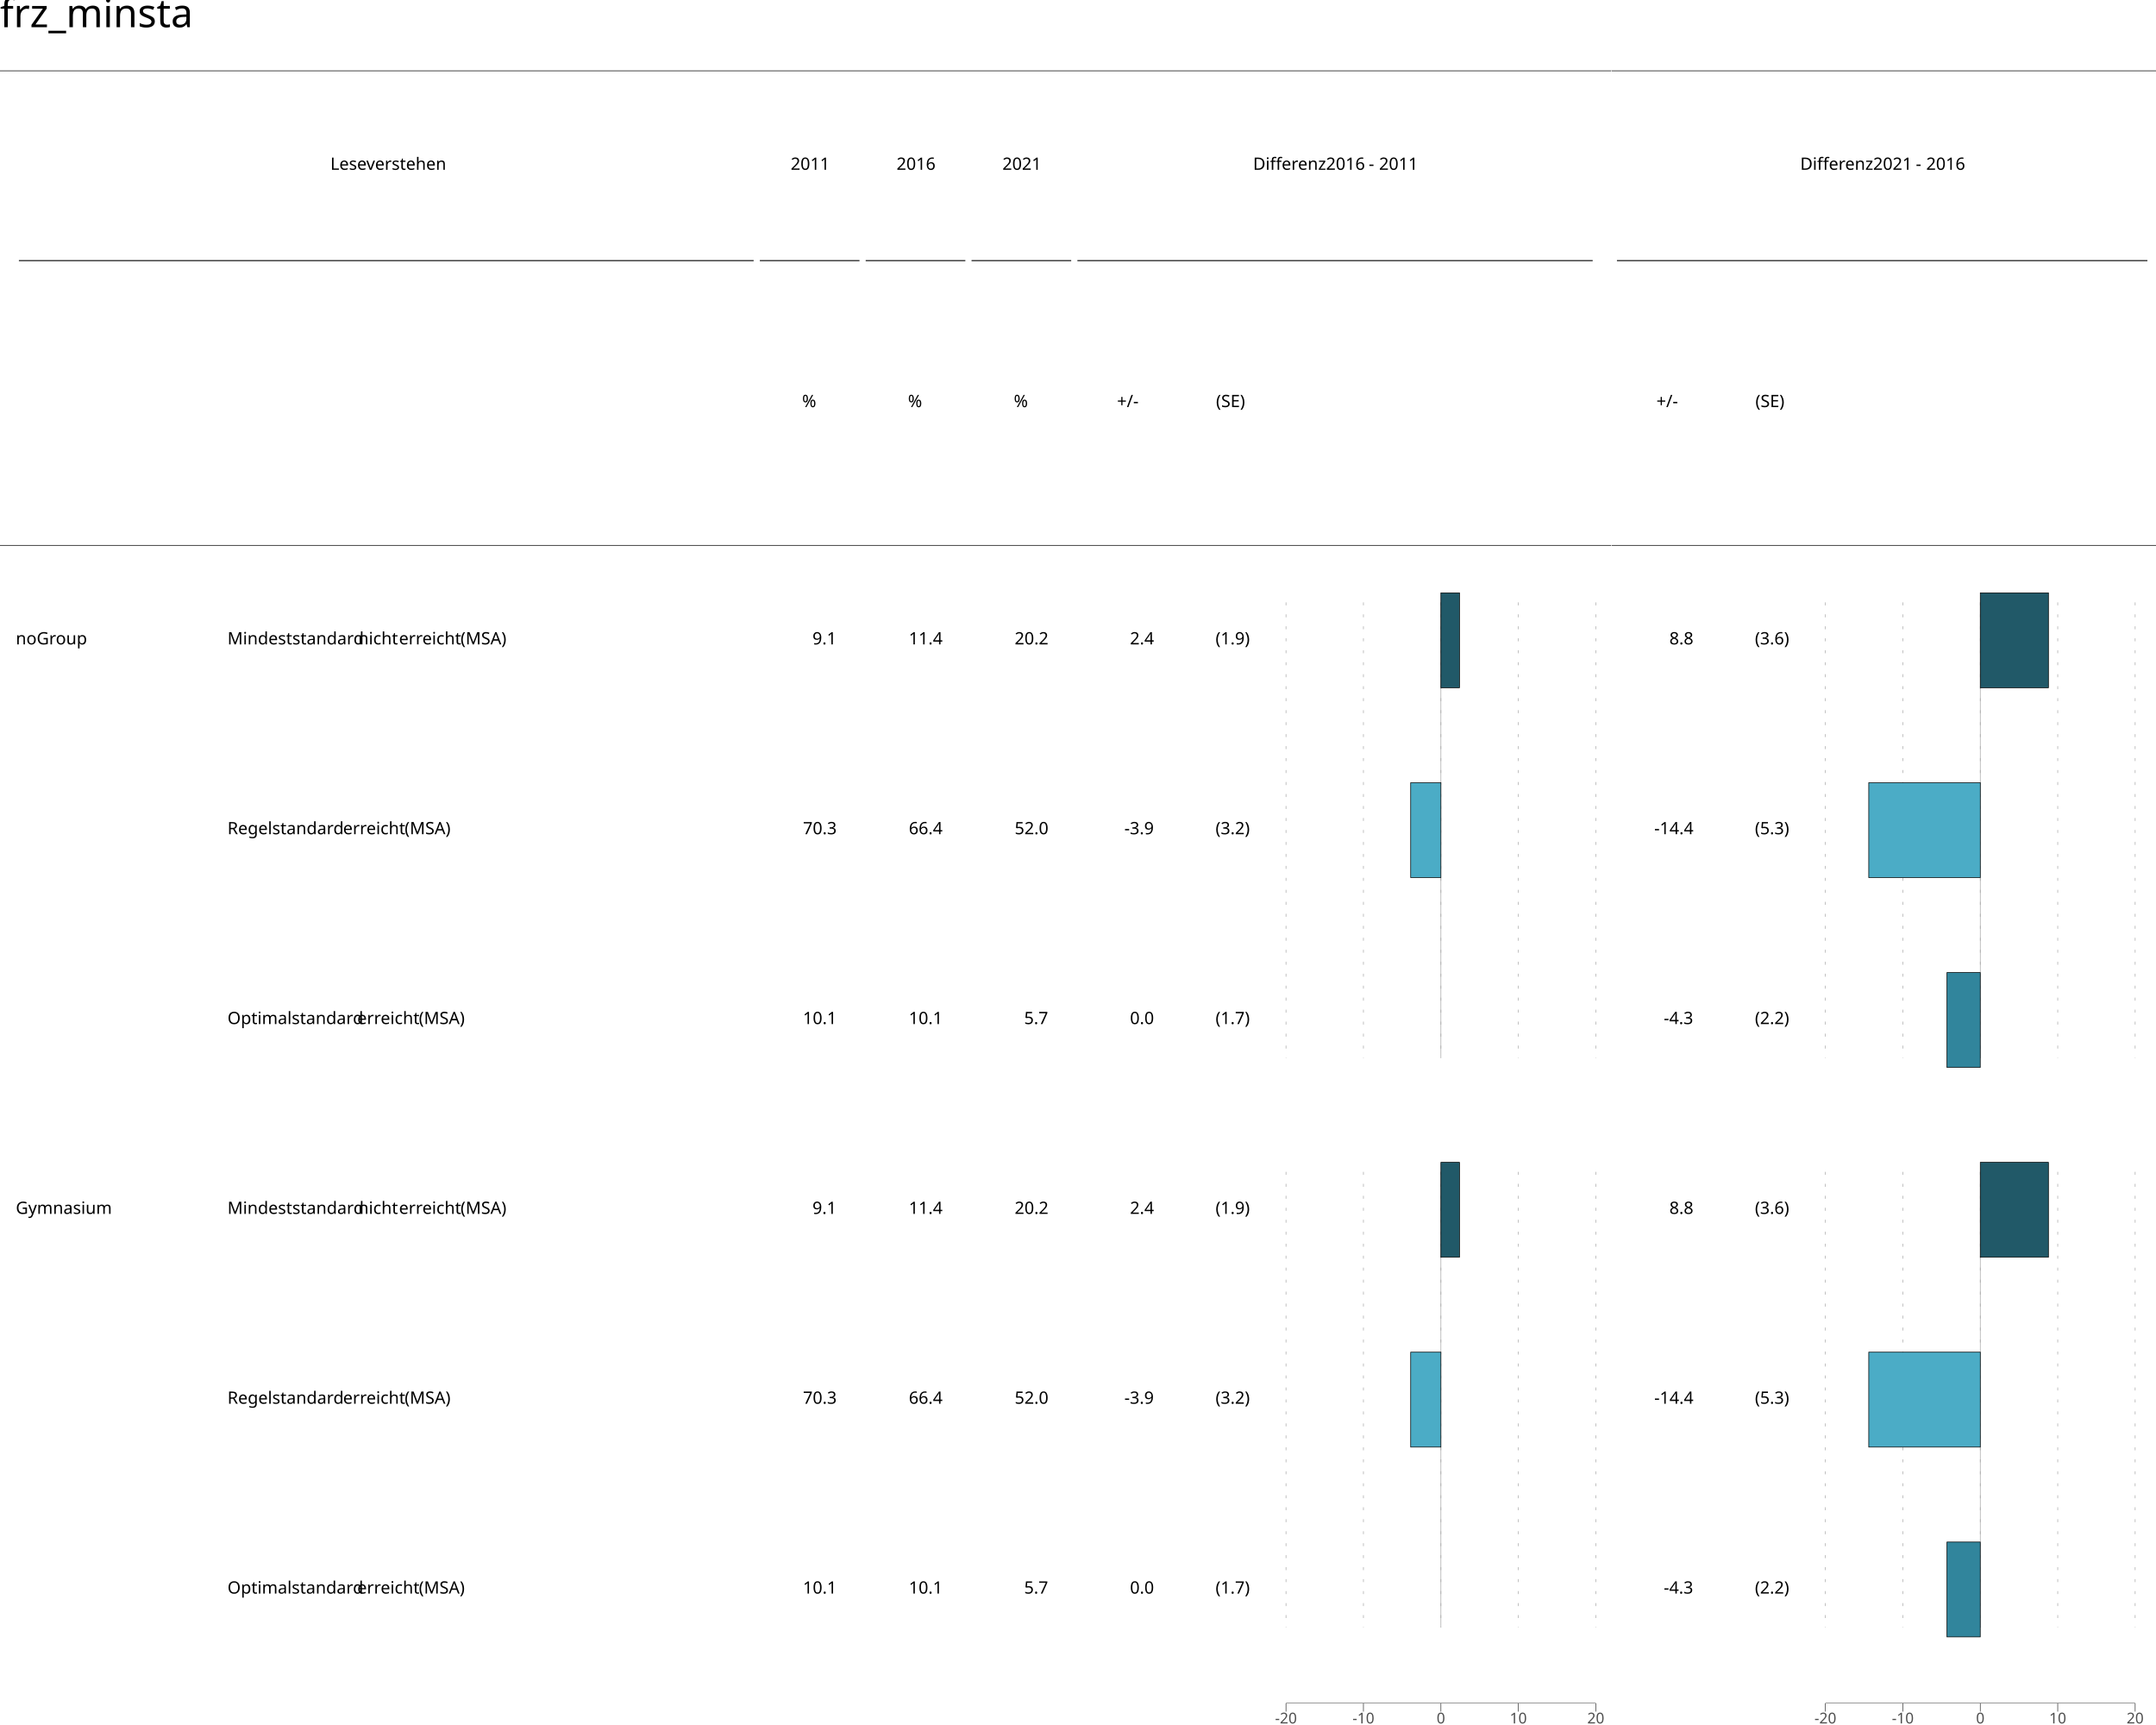
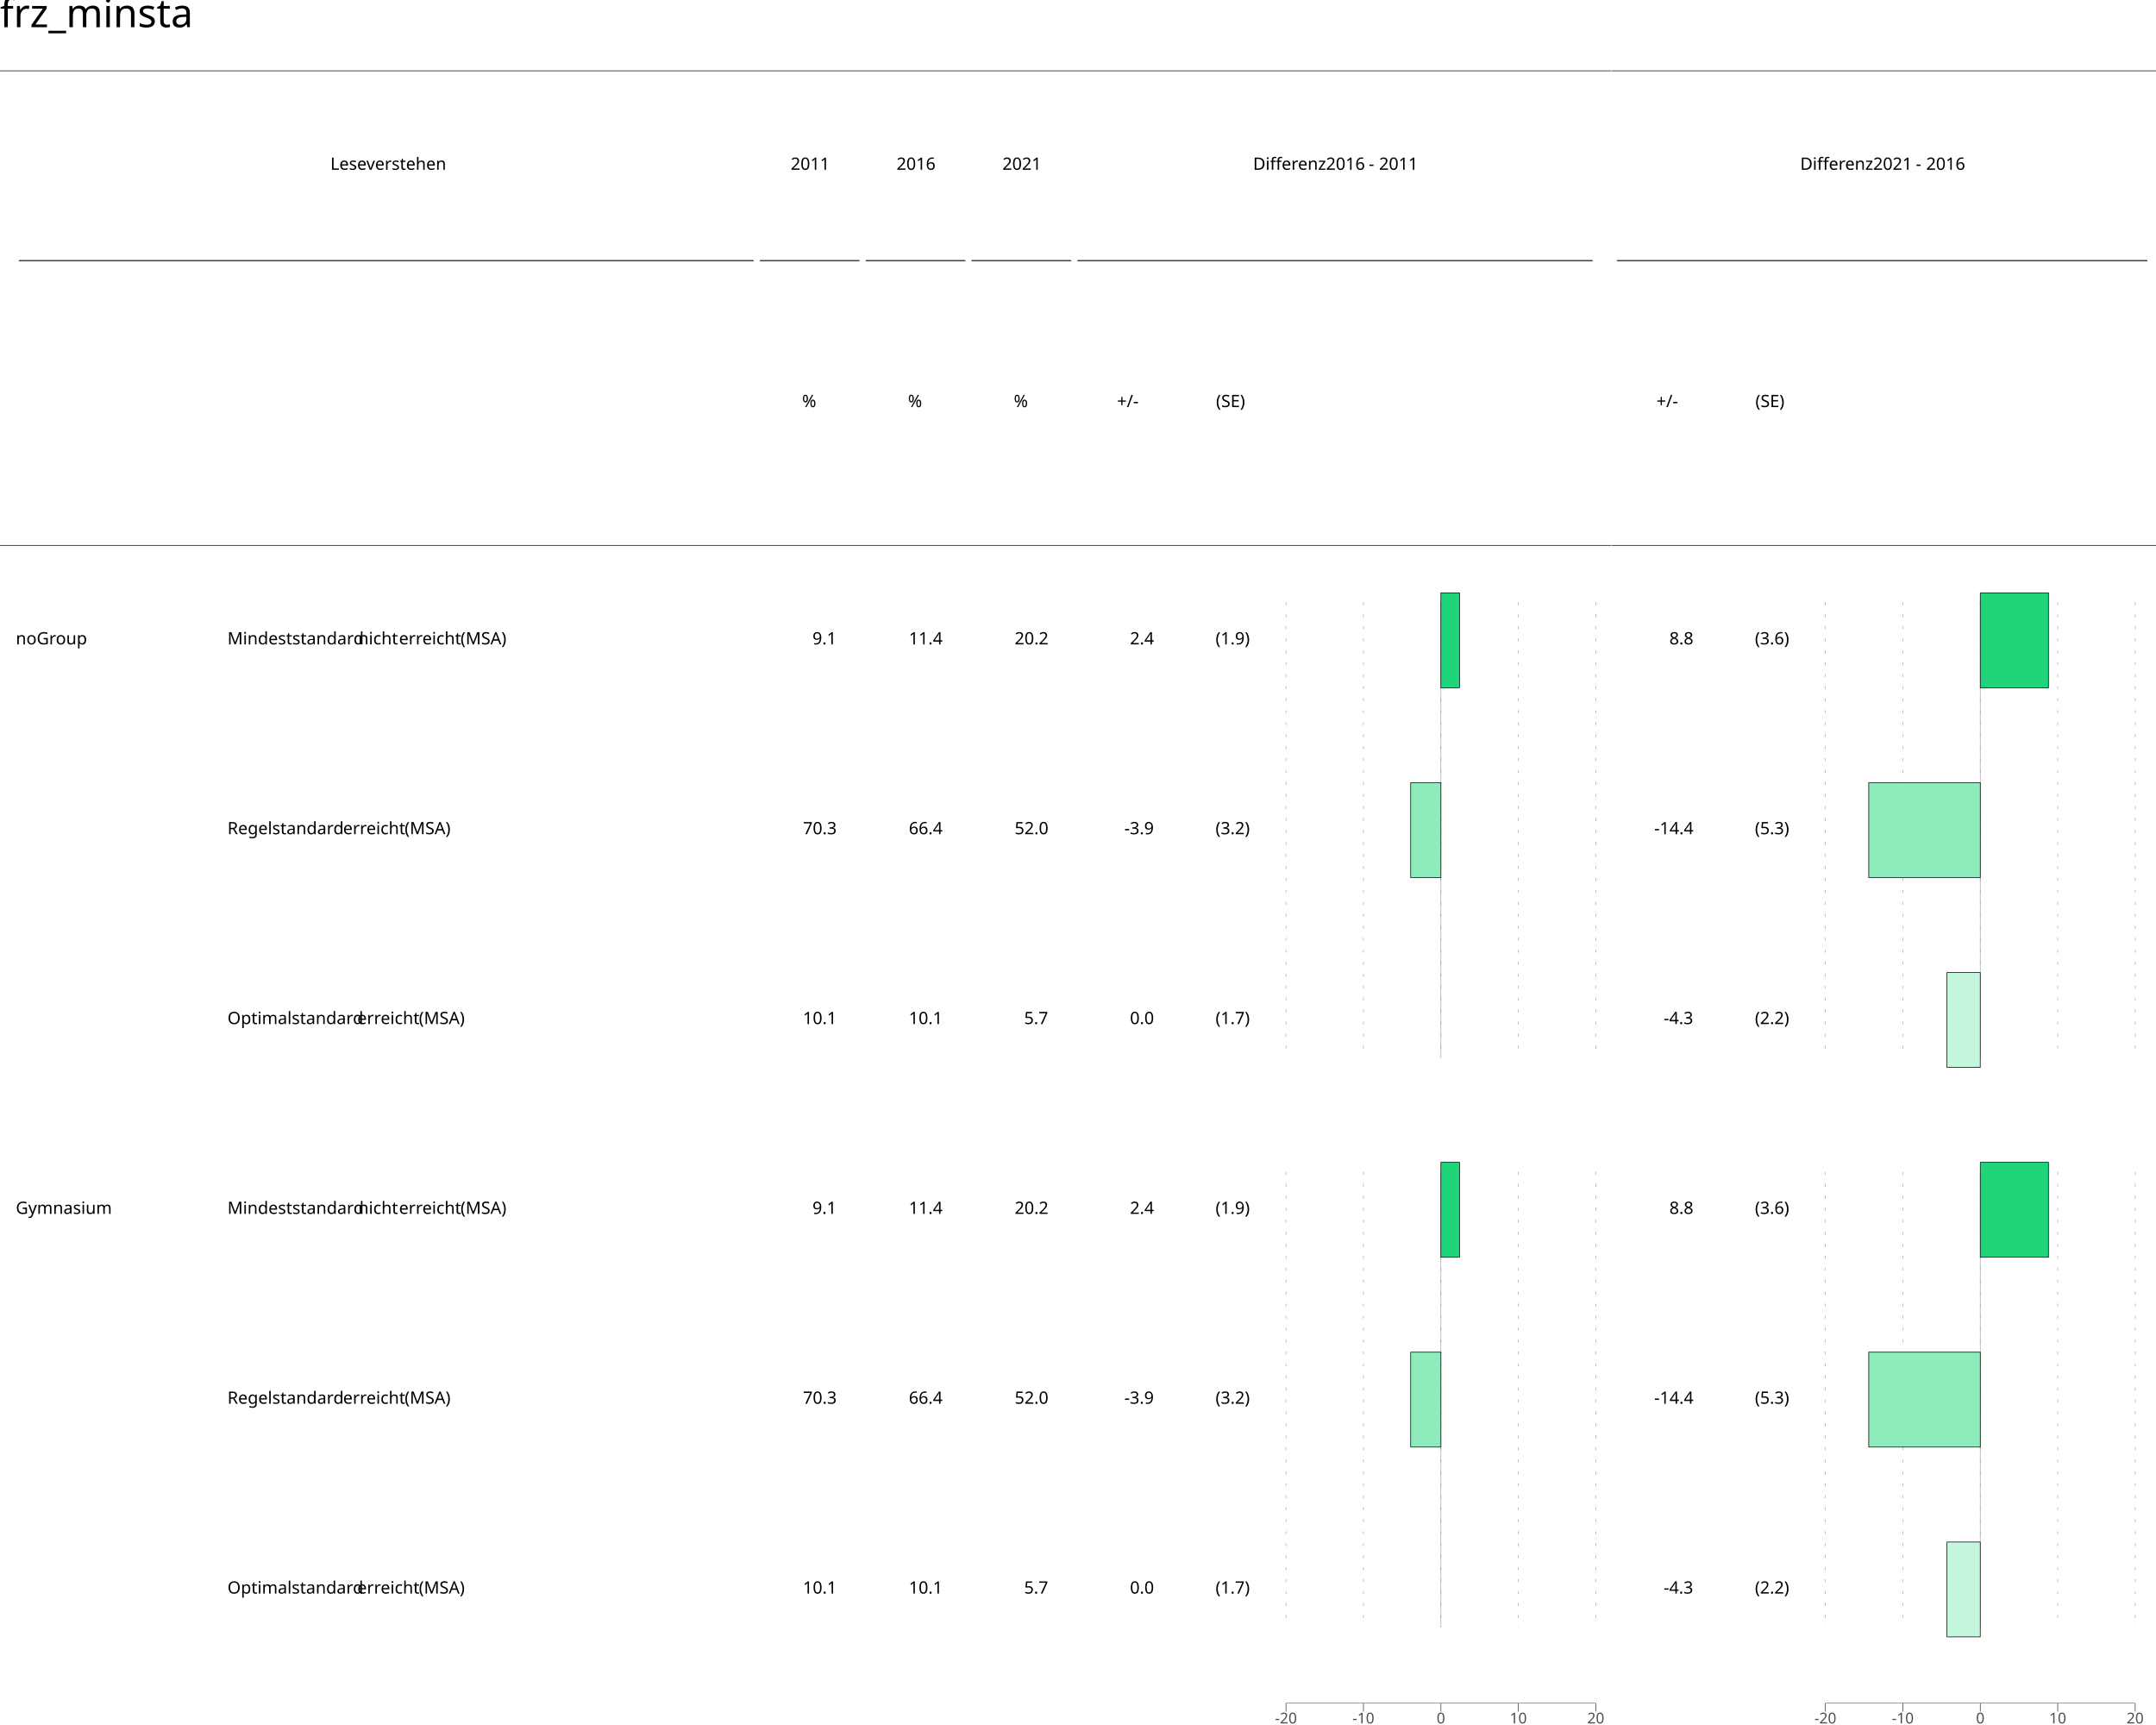
<svg xmlns="http://www.w3.org/2000/svg" class="svglite" data-engine-version="2.0" width="720.00pt" height="576.00pt" viewBox="0 0 720.00 576.00">
  <defs>
    <style type="text/css">
    .svglite line, .svglite polyline, .svglite polygon, .svglite path, .svglite rect, .svglite circle {
      fill: none;
      stroke: #000000;
      stroke-linecap: round;
      stroke-linejoin: round;
      stroke-miterlimit: 10.00;
    }
  </style>
  </defs>
  <rect width="100%" height="100%" style="stroke: none; fill: #FFFFFF;" />
  <defs>
    <clipPath id="cpMC4wMHw3MjAuMDB8MC4wMHw1NzYuMDA=">
      <rect x="0.00" y="0.00" width="720.00" height="576.00" />
    </clipPath>
  </defs>
  <g clip-path="url(#cpMC4wMHw3MjAuMDB8MC4wMHw1NzYuMDA=)">
    <rect x="0.00" y="0.00" width="720.00" height="576.00" style="stroke-width: 1.07; stroke: #FFFFFF; fill: #FFFFFF;" />
  </g>
  <defs>
    <clipPath id="cpMC4wMHw1MzguMTl8MTcuMzB8NTc2LjAw">
      <rect x="0.00" y="17.30" width="538.19" height="558.70" />
    </clipPath>
  </defs>
  <g clip-path="url(#cpMC4wMHw1MzguMTl8MTcuMzB8NTc2LjAw)">
    <rect x="0.00" y="17.30" width="538.19" height="558.70" style="stroke-width: 1.07; stroke: #FFFFFF; fill: #FFFFFF;" />
  </g>
  <g clip-path="url(#cpMC4wMHw3MjAuMDB8MC4wMHw1NzYuMDA=)">
</g>
  <defs>
    <clipPath id="cpMC4wMHw1MzguMTl8MTcuMzB8NTY4Ljc4">
      <rect x="0.00" y="17.30" width="538.19" height="551.48" />
    </clipPath>
  </defs>
  <g clip-path="url(#cpMC4wMHw1MzguMTl8MTcuMzB8NTY4Ljc4)">
    <rect x="0.00" y="17.30" width="538.19" height="551.48" style="stroke-width: 1.07; stroke: none; fill: #FFFFFF;" />
    <rect x="0.00" y="182.11" width="538.19" height="63.39" style="stroke-width: 0.21; stroke: #FFFFFF; stroke-linecap: butt; stroke-linejoin: miter; fill: #FFFFFF;" />
    <rect x="0.00" y="245.50" width="538.19" height="63.39" style="stroke-width: 0.21; stroke: #FFFFFF; stroke-linecap: butt; stroke-linejoin: miter; fill: #FFFFFF;" />
    <rect x="0.00" y="308.89" width="538.19" height="63.39" style="stroke-width: 0.21; stroke: #FFFFFF; stroke-linecap: butt; stroke-linejoin: miter; fill: #FFFFFF;" />
    <rect x="0.00" y="372.28" width="538.19" height="63.39" style="stroke-width: 0.21; stroke: #FFFFFF; stroke-linecap: butt; stroke-linejoin: miter; fill: #FFFFFF;" />
    <rect x="0.00" y="435.67" width="538.19" height="63.39" style="stroke-width: 0.21; stroke: #FFFFFF; stroke-linecap: butt; stroke-linejoin: miter; fill: #FFFFFF;" />
    <rect x="0.00" y="499.05" width="538.19" height="63.39" style="stroke-width: 0.21; stroke: #FFFFFF; stroke-linecap: butt; stroke-linejoin: miter; fill: #FFFFFF;" />
    <line x1="481.19" y1="201.13" x2="481.19" y2="353.26" style="stroke-width: 0.21; stroke: #A9A9A9; stroke-dasharray: 1.00,3.00; stroke-linecap: butt;" />
    <line x1="455.32" y1="201.13" x2="455.32" y2="353.26" style="stroke-width: 0.21; stroke: #A9A9A9; stroke-dasharray: 1.00,3.00; stroke-linecap: butt;" />
    <line x1="429.46" y1="201.13" x2="429.46" y2="353.26" style="stroke-width: 0.21; stroke: #A9A9A9; stroke-dasharray: 1.00,3.00; stroke-linecap: butt;" />
    <line x1="507.05" y1="201.13" x2="507.05" y2="353.26" style="stroke-width: 0.21; stroke: #A9A9A9; stroke-dasharray: 1.00,3.00; stroke-linecap: butt;" />
    <line x1="532.92" y1="201.13" x2="532.92" y2="353.26" style="stroke-width: 0.21; stroke: #A9A9A9; stroke-dasharray: 1.00,3.00; stroke-linecap: butt;" />
    <line x1="481.19" y1="201.13" x2="481.19" y2="353.26" style="stroke-width: 0.21; stroke: #A9A9A9; stroke-linecap: butt;" />
    <line x1="481.19" y1="391.29" x2="481.19" y2="543.43" style="stroke-width: 0.21; stroke: #A9A9A9; stroke-dasharray: 1.00,3.00; stroke-linecap: butt;" />
    <line x1="455.32" y1="391.29" x2="455.32" y2="543.43" style="stroke-width: 0.21; stroke: #A9A9A9; stroke-dasharray: 1.00,3.00; stroke-linecap: butt;" />
    <line x1="429.46" y1="391.29" x2="429.46" y2="543.43" style="stroke-width: 0.21; stroke: #A9A9A9; stroke-dasharray: 1.00,3.00; stroke-linecap: butt;" />
    <line x1="507.05" y1="391.29" x2="507.05" y2="543.43" style="stroke-width: 0.21; stroke: #A9A9A9; stroke-dasharray: 1.00,3.00; stroke-linecap: butt;" />
    <line x1="532.92" y1="391.29" x2="532.92" y2="543.43" style="stroke-width: 0.21; stroke: #A9A9A9; stroke-dasharray: 1.00,3.00; stroke-linecap: butt;" />
    <line x1="481.19" y1="391.29" x2="481.19" y2="543.43" style="stroke-width: 0.21; stroke: #A9A9A9; stroke-linecap: butt;" />
    <rect x="0.00" y="23.64" width="538.19" height="158.47" style="stroke-width: 1.07; stroke: none; stroke-linecap: butt; stroke-linejoin: miter; fill: #FFFFFF;" />
    <rect x="0.00" y="23.64" width="538.19" height="158.47" style="stroke-width: 1.07; stroke: none; stroke-linecap: butt; stroke-linejoin: miter; fill: #FFFFFF;" />
    <rect x="0.00" y="23.64" width="538.19" height="158.47" style="stroke-width: 1.07; stroke: none; stroke-linecap: butt; stroke-linejoin: miter; fill: #FFFFFF;" />
    <rect x="0.00" y="23.64" width="538.19" height="158.47" style="stroke-width: 1.07; stroke: none; stroke-linecap: butt; stroke-linejoin: miter; fill: #FFFFFF;" />
    <rect x="0.00" y="23.64" width="538.19" height="158.47" style="stroke-width: 1.07; stroke: none; stroke-linecap: butt; stroke-linejoin: miter; fill: #FFFFFF;" />
    <rect x="0.00" y="23.64" width="538.19" height="158.47" style="stroke-width: 1.07; stroke: none; stroke-linecap: butt; stroke-linejoin: miter; fill: #FFFFFF;" />
    <line x1="429.46" y1="568.78" x2="532.92" y2="568.78" style="stroke-width: 0.21; stroke-linecap: butt;" />
    <line x1="0.00" y1="182.11" x2="538.19" y2="182.11" style="stroke-width: 0.21; stroke-linecap: butt;" />
    <line x1="0.00" y1="23.64" x2="538.19" y2="23.64" style="stroke-width: 0.21; stroke-linecap: butt;" />
-     <rect x="481.19" y="197.96" width="6.21" height="31.69" style="stroke-width: 0.21; stroke-linecap: butt; stroke-linejoin: miter; fill: #215968;" />
-     <rect x="471.10" y="261.35" width="10.09" height="31.69" style="stroke-width: 0.21; stroke-linecap: butt; stroke-linejoin: miter; fill: #4BACC6;" />
-     <rect x="481.19" y="324.74" width="0.00" height="31.69" style="stroke-width: 0.21; stroke-linecap: butt; stroke-linejoin: miter; fill: #31859C;" />
-     <rect x="481.19" y="388.12" width="6.21" height="31.69" style="stroke-width: 0.21; stroke-linecap: butt; stroke-linejoin: miter; fill: #215968;" />
-     <rect x="471.10" y="451.51" width="10.09" height="31.69" style="stroke-width: 0.21; stroke-linecap: butt; stroke-linejoin: miter; fill: #4BACC6;" />
-     <rect x="481.19" y="514.90" width="0.00" height="31.69" style="stroke-width: 0.21; stroke-linecap: butt; stroke-linejoin: miter; fill: #31859C;" />
+     <rect x="481.19" y="197.96" width="6.21" height="31.69" style="stroke-width: 0.21; stroke-linecap: butt; stroke-linejoin: miter; fill: #20D479;" />
+     <rect x="471.10" y="261.35" width="10.09" height="31.69" style="stroke-width: 0.21; stroke-linecap: butt; stroke-linejoin: miter; fill: #8DEBBC;" />
+     <rect x="481.19" y="324.74" width="0.00" height="31.69" style="stroke-width: 0.21; stroke-linecap: butt; stroke-linejoin: miter; fill: #C4F5DD;" />
+     <rect x="481.19" y="388.12" width="6.21" height="31.69" style="stroke-width: 0.21; stroke-linecap: butt; stroke-linejoin: miter; fill: #20D479;" />
+     <rect x="471.10" y="451.51" width="10.09" height="31.69" style="stroke-width: 0.21; stroke-linecap: butt; stroke-linejoin: miter; fill: #8DEBBC;" />
+     <rect x="481.19" y="514.90" width="0.00" height="31.69" style="stroke-width: 0.21; stroke-linecap: butt; stroke-linejoin: miter; fill: #C4F5DD;" />
    <text x="405.93" y="215.17" style="font-size: 5.69px; font-family: sans;" textLength="11.70px" lengthAdjust="spacingAndGlyphs">(1.9)</text>
    <text x="405.93" y="278.56" style="font-size: 5.69px; font-family: sans;" textLength="11.70px" lengthAdjust="spacingAndGlyphs">(3.2)</text>
    <text x="405.93" y="341.95" style="font-size: 5.69px; font-family: sans;" textLength="11.70px" lengthAdjust="spacingAndGlyphs">(1.7)</text>
    <text x="405.93" y="405.34" style="font-size: 5.69px; font-family: sans;" textLength="11.70px" lengthAdjust="spacingAndGlyphs">(1.9)</text>
    <text x="405.93" y="468.73" style="font-size: 5.69px; font-family: sans;" textLength="11.70px" lengthAdjust="spacingAndGlyphs">(3.2)</text>
    <text x="405.93" y="532.12" style="font-size: 5.69px; font-family: sans;" textLength="11.70px" lengthAdjust="spacingAndGlyphs">(1.7)</text>
    <text x="377.36" y="215.17" style="font-size: 5.69px; font-family: sans;" textLength="7.91px" lengthAdjust="spacingAndGlyphs">2.4</text>
    <text x="375.47" y="278.56" style="font-size: 5.69px; font-family: sans;" textLength="9.81px" lengthAdjust="spacingAndGlyphs">-3.9</text>
    <text x="377.36" y="341.95" style="font-size: 5.69px; font-family: sans;" textLength="7.91px" lengthAdjust="spacingAndGlyphs">0.0</text>
    <text x="377.36" y="405.34" style="font-size: 5.69px; font-family: sans;" textLength="7.91px" lengthAdjust="spacingAndGlyphs">2.4</text>
    <text x="375.47" y="468.73" style="font-size: 5.69px; font-family: sans;" textLength="9.81px" lengthAdjust="spacingAndGlyphs">-3.9</text>
    <text x="377.36" y="532.12" style="font-size: 5.69px; font-family: sans;" textLength="7.91px" lengthAdjust="spacingAndGlyphs">0.0</text>
    <text x="338.85" y="215.17" style="font-size: 5.69px; font-family: sans;" textLength="11.08px" lengthAdjust="spacingAndGlyphs">20.2</text>
    <text x="338.85" y="278.56" style="font-size: 5.69px; font-family: sans;" textLength="11.08px" lengthAdjust="spacingAndGlyphs">52.0</text>
    <text x="342.01" y="341.95" style="font-size: 5.69px; font-family: sans;" textLength="7.91px" lengthAdjust="spacingAndGlyphs">5.7</text>
    <text x="338.85" y="405.34" style="font-size: 5.69px; font-family: sans;" textLength="11.08px" lengthAdjust="spacingAndGlyphs">20.2</text>
    <text x="338.85" y="468.73" style="font-size: 5.69px; font-family: sans;" textLength="11.08px" lengthAdjust="spacingAndGlyphs">52.0</text>
    <text x="342.01" y="532.12" style="font-size: 5.69px; font-family: sans;" textLength="7.91px" lengthAdjust="spacingAndGlyphs">5.7</text>
    <text x="303.50" y="215.17" style="font-size: 5.69px; font-family: sans;" textLength="11.08px" lengthAdjust="spacingAndGlyphs">11.4</text>
    <text x="303.50" y="278.56" style="font-size: 5.69px; font-family: sans;" textLength="11.08px" lengthAdjust="spacingAndGlyphs">66.4</text>
    <text x="303.50" y="341.95" style="font-size: 5.69px; font-family: sans;" textLength="11.08px" lengthAdjust="spacingAndGlyphs">10.1</text>
    <text x="303.50" y="405.34" style="font-size: 5.69px; font-family: sans;" textLength="11.08px" lengthAdjust="spacingAndGlyphs">11.4</text>
    <text x="303.50" y="468.73" style="font-size: 5.69px; font-family: sans;" textLength="11.08px" lengthAdjust="spacingAndGlyphs">66.4</text>
    <text x="303.50" y="532.12" style="font-size: 5.69px; font-family: sans;" textLength="11.08px" lengthAdjust="spacingAndGlyphs">10.1</text>
    <text x="271.32" y="215.17" style="font-size: 5.69px; font-family: sans;" textLength="7.91px" lengthAdjust="spacingAndGlyphs">9.1</text>
    <text x="268.15" y="278.56" style="font-size: 5.69px; font-family: sans;" textLength="11.08px" lengthAdjust="spacingAndGlyphs">70.3</text>
    <text x="268.15" y="341.95" style="font-size: 5.69px; font-family: sans;" textLength="11.08px" lengthAdjust="spacingAndGlyphs">10.1</text>
    <text x="271.32" y="405.34" style="font-size: 5.69px; font-family: sans;" textLength="7.91px" lengthAdjust="spacingAndGlyphs">9.1</text>
    <text x="268.15" y="468.73" style="font-size: 5.69px; font-family: sans;" textLength="11.08px" lengthAdjust="spacingAndGlyphs">70.3</text>
    <text x="268.15" y="532.12" style="font-size: 5.69px; font-family: sans;" textLength="11.08px" lengthAdjust="spacingAndGlyphs">10.1</text>
    <text x="75.97" y="215.17" style="font-size: 5.69px; font-family: sans;" textLength="42.08px" lengthAdjust="spacingAndGlyphs">Mindeststandard</text>
    <text x="119.63" y="215.17" style="font-size: 5.69px; font-family: sans;" textLength="12.02px" lengthAdjust="spacingAndGlyphs">nicht</text>
    <text x="133.24" y="215.17" style="font-size: 5.69px; font-family: sans;" textLength="18.98px" lengthAdjust="spacingAndGlyphs">erreicht</text>
    <text x="153.79" y="215.17" style="font-size: 5.69px; font-family: sans;" textLength="16.13px" lengthAdjust="spacingAndGlyphs">(MSA)</text>
    <text x="75.97" y="278.56" style="font-size: 5.69px; font-family: sans;" textLength="37.02px" lengthAdjust="spacingAndGlyphs">Regelstandard</text>
    <text x="114.57" y="278.56" style="font-size: 5.69px; font-family: sans;" textLength="18.98px" lengthAdjust="spacingAndGlyphs">erreicht</text>
    <text x="135.13" y="278.56" style="font-size: 5.69px; font-family: sans;" textLength="16.13px" lengthAdjust="spacingAndGlyphs">(MSA)</text>
    <text x="75.97" y="341.95" style="font-size: 5.69px; font-family: sans;" textLength="41.76px" lengthAdjust="spacingAndGlyphs">Optimalstandard</text>
    <text x="119.31" y="341.95" style="font-size: 5.69px; font-family: sans;" textLength="18.98px" lengthAdjust="spacingAndGlyphs">erreicht</text>
    <text x="139.87" y="341.95" style="font-size: 5.69px; font-family: sans;" textLength="16.13px" lengthAdjust="spacingAndGlyphs">(MSA)</text>
    <text x="75.97" y="405.34" style="font-size: 5.69px; font-family: sans;" textLength="42.08px" lengthAdjust="spacingAndGlyphs">Mindeststandard</text>
    <text x="119.63" y="405.34" style="font-size: 5.69px; font-family: sans;" textLength="12.02px" lengthAdjust="spacingAndGlyphs">nicht</text>
    <text x="133.24" y="405.34" style="font-size: 5.69px; font-family: sans;" textLength="18.98px" lengthAdjust="spacingAndGlyphs">erreicht</text>
    <text x="153.79" y="405.34" style="font-size: 5.69px; font-family: sans;" textLength="16.13px" lengthAdjust="spacingAndGlyphs">(MSA)</text>
    <text x="75.97" y="468.73" style="font-size: 5.69px; font-family: sans;" textLength="37.02px" lengthAdjust="spacingAndGlyphs">Regelstandard</text>
    <text x="114.57" y="468.73" style="font-size: 5.69px; font-family: sans;" textLength="18.98px" lengthAdjust="spacingAndGlyphs">erreicht</text>
    <text x="135.13" y="468.73" style="font-size: 5.69px; font-family: sans;" textLength="16.13px" lengthAdjust="spacingAndGlyphs">(MSA)</text>
    <text x="75.97" y="532.12" style="font-size: 5.69px; font-family: sans;" textLength="41.76px" lengthAdjust="spacingAndGlyphs">Optimalstandard</text>
    <text x="119.31" y="532.12" style="font-size: 5.69px; font-family: sans;" textLength="18.98px" lengthAdjust="spacingAndGlyphs">erreicht</text>
    <text x="139.87" y="532.12" style="font-size: 5.69px; font-family: sans;" textLength="16.13px" lengthAdjust="spacingAndGlyphs">(MSA)</text>
    <text x="5.28" y="215.17" style="font-size: 5.69px; font-family: sans;" textLength="22.15px" lengthAdjust="spacingAndGlyphs">noGroup</text>
    <text x="5.28" y="405.34" style="font-size: 5.69px; font-family: sans;" textLength="30.37px" lengthAdjust="spacingAndGlyphs">Gymnasium</text>
    <line x1="6.31" y1="87.03" x2="251.68" y2="87.03" style="stroke-width: 0.32; stroke-linecap: butt;" />
    <text x="110.33" y="56.70" style="font-size: 5.69px; font-family: sans;" textLength="37.34px" lengthAdjust="spacingAndGlyphs">Leseverstehen</text>
    <line x1="253.75" y1="87.03" x2="287.03" y2="87.03" style="stroke-width: 0.32; stroke-linecap: butt;" />
    <text x="264.06" y="56.70" style="font-size: 5.69px; font-family: sans;" textLength="12.66px" lengthAdjust="spacingAndGlyphs">2011</text>
    <line x1="289.10" y1="87.03" x2="322.38" y2="87.03" style="stroke-width: 0.32; stroke-linecap: butt;" />
    <text x="299.41" y="56.70" style="font-size: 5.69px; font-family: sans;" textLength="12.66px" lengthAdjust="spacingAndGlyphs">2016</text>
    <line x1="324.45" y1="87.03" x2="357.73" y2="87.03" style="stroke-width: 0.32; stroke-linecap: butt;" />
    <text x="334.76" y="56.70" style="font-size: 5.69px; font-family: sans;" textLength="12.66px" lengthAdjust="spacingAndGlyphs">2021</text>
    <line x1="359.80" y1="87.03" x2="531.88" y2="87.03" style="stroke-width: 0.32; stroke-linecap: butt;" />
    <text x="418.47" y="56.70" style="font-size: 5.69px; font-family: sans;" textLength="22.77px" lengthAdjust="spacingAndGlyphs">Differenz</text>
    <text x="442.83" y="56.70" style="font-size: 5.69px; font-family: sans;" textLength="12.66px" lengthAdjust="spacingAndGlyphs">2016</text>
    <text x="457.07" y="56.70" style="font-size: 5.69px; font-family: sans;" textLength="1.89px" lengthAdjust="spacingAndGlyphs">-</text>
    <text x="460.54" y="56.70" style="font-size: 5.69px; font-family: sans;" textLength="12.66px" lengthAdjust="spacingAndGlyphs">2011</text>
    <text x="406.09" y="135.94" style="font-size: 5.69px; font-family: sans;" textLength="11.38px" lengthAdjust="spacingAndGlyphs">(SE)</text>
    <text x="373.03" y="135.94" style="font-size: 5.69px; font-family: sans;" textLength="6.80px" lengthAdjust="spacingAndGlyphs">+/-</text>
    <text x="338.56" y="135.94" style="font-size: 5.69px; font-family: sans;" textLength="5.06px" lengthAdjust="spacingAndGlyphs">%</text>
    <text x="303.21" y="135.94" style="font-size: 5.69px; font-family: sans;" textLength="5.06px" lengthAdjust="spacingAndGlyphs">%</text>
    <text x="267.86" y="135.94" style="font-size: 5.69px; font-family: sans;" textLength="5.06px" lengthAdjust="spacingAndGlyphs">%</text>
  </g>
  <g clip-path="url(#cpMC4wMHw3MjAuMDB8MC4wMHw1NzYuMDA=)">
    <polyline points="481.19,571.52 481.19,568.78 " style="stroke-width: 0.21; stroke: #333333; stroke-linecap: butt;" />
    <polyline points="455.32,571.52 455.32,568.78 " style="stroke-width: 0.21; stroke: #333333; stroke-linecap: butt;" />
    <polyline points="429.46,571.52 429.46,568.78 " style="stroke-width: 0.21; stroke: #333333; stroke-linecap: butt;" />
    <polyline points="507.05,571.52 507.05,568.78 " style="stroke-width: 0.21; stroke: #333333; stroke-linecap: butt;" />
    <polyline points="532.92,571.52 532.92,568.78 " style="stroke-width: 0.21; stroke: #333333; stroke-linecap: butt;" />
    <text x="481.19" y="575.48" text-anchor="middle" style="font-size: 5.00px; fill: #4D4D4D; font-family: sans;" textLength="2.78px" lengthAdjust="spacingAndGlyphs">0</text>
    <text x="455.32" y="575.48" text-anchor="middle" style="font-size: 5.00px; fill: #4D4D4D; font-family: sans;" textLength="7.23px" lengthAdjust="spacingAndGlyphs">-10</text>
    <text x="429.46" y="575.48" text-anchor="middle" style="font-size: 5.00px; fill: #4D4D4D; font-family: sans;" textLength="7.23px" lengthAdjust="spacingAndGlyphs">-20</text>
    <text x="507.05" y="575.48" text-anchor="middle" style="font-size: 5.00px; fill: #4D4D4D; font-family: sans;" textLength="5.56px" lengthAdjust="spacingAndGlyphs">10</text>
    <text x="532.92" y="575.48" text-anchor="middle" style="font-size: 5.00px; fill: #4D4D4D; font-family: sans;" textLength="5.56px" lengthAdjust="spacingAndGlyphs">20</text>
  </g>
  <defs>
    <clipPath id="cpNTM4LjE5fDcyMC4wMHwxNy4zMHw1NzYuMDA=">
      <rect x="538.19" y="17.30" width="181.81" height="558.70" />
    </clipPath>
  </defs>
  <g clip-path="url(#cpNTM4LjE5fDcyMC4wMHwxNy4zMHw1NzYuMDA=)">
    <rect x="538.19" y="17.30" width="181.81" height="558.70" style="stroke-width: 1.07; stroke: #FFFFFF; fill: #FFFFFF;" />
  </g>
  <g clip-path="url(#cpMC4wMHw3MjAuMDB8MC4wMHw1NzYuMDA=)">
</g>
  <defs>
    <clipPath id="cpNTM4LjE5fDcyMC4wMHwxNy4zMHw1NjguNzg=">
      <rect x="538.19" y="17.30" width="181.81" height="551.48" />
    </clipPath>
  </defs>
  <g clip-path="url(#cpNTM4LjE5fDcyMC4wMHwxNy4zMHw1NjguNzg=)">
    <rect x="538.19" y="17.30" width="181.81" height="551.48" style="stroke-width: 1.07; stroke: none; fill: #FFFFFF;" />
    <rect x="538.19" y="182.11" width="181.81" height="63.39" style="stroke-width: 0.21; stroke: #FFFFFF; stroke-linecap: butt; stroke-linejoin: miter; fill: #FFFFFF;" />
    <rect x="538.19" y="245.50" width="181.81" height="63.39" style="stroke-width: 0.21; stroke: #FFFFFF; stroke-linecap: butt; stroke-linejoin: miter; fill: #FFFFFF;" />
    <rect x="538.19" y="308.89" width="181.81" height="63.39" style="stroke-width: 0.21; stroke: #FFFFFF; stroke-linecap: butt; stroke-linejoin: miter; fill: #FFFFFF;" />
    <rect x="538.19" y="372.28" width="181.81" height="63.39" style="stroke-width: 0.21; stroke: #FFFFFF; stroke-linecap: butt; stroke-linejoin: miter; fill: #FFFFFF;" />
    <rect x="538.19" y="435.67" width="181.81" height="63.39" style="stroke-width: 0.21; stroke: #FFFFFF; stroke-linecap: butt; stroke-linejoin: miter; fill: #FFFFFF;" />
    <rect x="538.19" y="499.05" width="181.81" height="63.39" style="stroke-width: 0.21; stroke: #FFFFFF; stroke-linecap: butt; stroke-linejoin: miter; fill: #FFFFFF;" />
    <line x1="661.32" y1="201.13" x2="661.32" y2="353.26" style="stroke-width: 0.21; stroke: #A9A9A9; stroke-dasharray: 1.00,3.00; stroke-linecap: butt;" />
    <line x1="635.45" y1="201.13" x2="635.45" y2="353.26" style="stroke-width: 0.21; stroke: #A9A9A9; stroke-dasharray: 1.00,3.00; stroke-linecap: butt;" />
    <line x1="609.59" y1="201.13" x2="609.59" y2="353.26" style="stroke-width: 0.21; stroke: #A9A9A9; stroke-dasharray: 1.00,3.00; stroke-linecap: butt;" />
    <line x1="687.18" y1="201.13" x2="687.18" y2="353.26" style="stroke-width: 0.21; stroke: #A9A9A9; stroke-dasharray: 1.00,3.00; stroke-linecap: butt;" />
    <line x1="713.04" y1="201.13" x2="713.04" y2="353.26" style="stroke-width: 0.21; stroke: #A9A9A9; stroke-dasharray: 1.00,3.00; stroke-linecap: butt;" />
    <line x1="661.32" y1="201.13" x2="661.32" y2="353.26" style="stroke-width: 0.21; stroke: #A9A9A9; stroke-linecap: butt;" />
    <line x1="661.32" y1="391.29" x2="661.32" y2="543.43" style="stroke-width: 0.21; stroke: #A9A9A9; stroke-dasharray: 1.00,3.00; stroke-linecap: butt;" />
    <line x1="635.45" y1="391.29" x2="635.45" y2="543.43" style="stroke-width: 0.21; stroke: #A9A9A9; stroke-dasharray: 1.00,3.00; stroke-linecap: butt;" />
    <line x1="609.59" y1="391.29" x2="609.59" y2="543.43" style="stroke-width: 0.21; stroke: #A9A9A9; stroke-dasharray: 1.00,3.00; stroke-linecap: butt;" />
    <line x1="687.18" y1="391.29" x2="687.18" y2="543.43" style="stroke-width: 0.21; stroke: #A9A9A9; stroke-dasharray: 1.00,3.00; stroke-linecap: butt;" />
    <line x1="713.04" y1="391.29" x2="713.04" y2="543.43" style="stroke-width: 0.21; stroke: #A9A9A9; stroke-dasharray: 1.00,3.00; stroke-linecap: butt;" />
    <line x1="661.32" y1="391.29" x2="661.32" y2="543.43" style="stroke-width: 0.21; stroke: #A9A9A9; stroke-linecap: butt;" />
    <rect x="538.19" y="23.64" width="181.81" height="158.47" style="stroke-width: 1.07; stroke: none; stroke-linecap: butt; stroke-linejoin: miter; fill: #FFFFFF;" />
    <rect x="538.19" y="23.64" width="181.81" height="158.47" style="stroke-width: 1.07; stroke: none; stroke-linecap: butt; stroke-linejoin: miter; fill: #FFFFFF;" />
    <rect x="538.19" y="23.64" width="181.81" height="158.47" style="stroke-width: 1.07; stroke: none; stroke-linecap: butt; stroke-linejoin: miter; fill: #FFFFFF;" />
    <rect x="538.19" y="23.64" width="181.81" height="158.47" style="stroke-width: 1.07; stroke: none; stroke-linecap: butt; stroke-linejoin: miter; fill: #FFFFFF;" />
    <rect x="538.19" y="23.64" width="181.81" height="158.47" style="stroke-width: 1.07; stroke: none; stroke-linecap: butt; stroke-linejoin: miter; fill: #FFFFFF;" />
    <rect x="538.19" y="23.64" width="181.81" height="158.47" style="stroke-width: 1.07; stroke: none; stroke-linecap: butt; stroke-linejoin: miter; fill: #FFFFFF;" />
    <line x1="609.59" y1="568.78" x2="713.04" y2="568.78" style="stroke-width: 0.21; stroke-linecap: butt;" />
    <line x1="538.19" y1="182.11" x2="720.00" y2="182.11" style="stroke-width: 0.21; stroke-linecap: butt;" />
    <line x1="538.19" y1="23.64" x2="720.00" y2="23.64" style="stroke-width: 0.21; stroke-linecap: butt;" />
-     <rect x="661.32" y="197.96" width="22.76" height="31.69" style="stroke-width: 0.21; stroke-linecap: butt; stroke-linejoin: miter; fill: #215968;" />
-     <rect x="624.07" y="261.35" width="37.25" height="31.69" style="stroke-width: 0.21; stroke-linecap: butt; stroke-linejoin: miter; fill: #4BACC6;" />
-     <rect x="650.19" y="324.74" width="11.12" height="31.69" style="stroke-width: 0.21; stroke-linecap: butt; stroke-linejoin: miter; fill: #31859C;" />
-     <rect x="661.32" y="388.12" width="22.76" height="31.69" style="stroke-width: 0.21; stroke-linecap: butt; stroke-linejoin: miter; fill: #215968;" />
-     <rect x="624.07" y="451.51" width="37.25" height="31.69" style="stroke-width: 0.21; stroke-linecap: butt; stroke-linejoin: miter; fill: #4BACC6;" />
-     <rect x="650.19" y="514.90" width="11.12" height="31.69" style="stroke-width: 0.21; stroke-linecap: butt; stroke-linejoin: miter; fill: #31859C;" />
+     <rect x="661.32" y="197.96" width="22.76" height="31.69" style="stroke-width: 0.21; stroke-linecap: butt; stroke-linejoin: miter; fill: #20D479;" />
+     <rect x="624.07" y="261.35" width="37.25" height="31.69" style="stroke-width: 0.21; stroke-linecap: butt; stroke-linejoin: miter; fill: #8DEBBC;" />
+     <rect x="650.19" y="324.74" width="11.12" height="31.69" style="stroke-width: 0.21; stroke-linecap: butt; stroke-linejoin: miter; fill: #C4F5DD;" />
+     <rect x="661.32" y="388.12" width="22.76" height="31.69" style="stroke-width: 0.21; stroke-linecap: butt; stroke-linejoin: miter; fill: #20D479;" />
+     <rect x="624.07" y="451.51" width="37.25" height="31.69" style="stroke-width: 0.21; stroke-linecap: butt; stroke-linejoin: miter; fill: #8DEBBC;" />
+     <rect x="650.19" y="514.90" width="11.12" height="31.69" style="stroke-width: 0.21; stroke-linecap: butt; stroke-linejoin: miter; fill: #C4F5DD;" />
    <text x="586.06" y="215.17" style="font-size: 5.69px; font-family: sans;" textLength="11.70px" lengthAdjust="spacingAndGlyphs">(3.6)</text>
    <text x="586.06" y="278.56" style="font-size: 5.69px; font-family: sans;" textLength="11.70px" lengthAdjust="spacingAndGlyphs">(5.3)</text>
    <text x="586.06" y="341.95" style="font-size: 5.69px; font-family: sans;" textLength="11.70px" lengthAdjust="spacingAndGlyphs">(2.2)</text>
    <text x="586.06" y="405.34" style="font-size: 5.69px; font-family: sans;" textLength="11.70px" lengthAdjust="spacingAndGlyphs">(3.6)</text>
    <text x="586.06" y="468.73" style="font-size: 5.69px; font-family: sans;" textLength="11.70px" lengthAdjust="spacingAndGlyphs">(5.3)</text>
    <text x="586.06" y="532.12" style="font-size: 5.69px; font-family: sans;" textLength="11.70px" lengthAdjust="spacingAndGlyphs">(2.2)</text>
    <text x="557.49" y="215.17" style="font-size: 5.69px; font-family: sans;" textLength="7.91px" lengthAdjust="spacingAndGlyphs">8.8</text>
    <text x="552.43" y="278.56" style="font-size: 5.69px; font-family: sans;" textLength="12.97px" lengthAdjust="spacingAndGlyphs">-14.4</text>
    <text x="555.59" y="341.95" style="font-size: 5.69px; font-family: sans;" textLength="9.81px" lengthAdjust="spacingAndGlyphs">-4.3</text>
    <text x="557.49" y="405.34" style="font-size: 5.69px; font-family: sans;" textLength="7.91px" lengthAdjust="spacingAndGlyphs">8.8</text>
    <text x="552.43" y="468.73" style="font-size: 5.69px; font-family: sans;" textLength="12.97px" lengthAdjust="spacingAndGlyphs">-14.4</text>
    <text x="555.59" y="532.12" style="font-size: 5.69px; font-family: sans;" textLength="9.81px" lengthAdjust="spacingAndGlyphs">-4.3</text>
    <line x1="539.98" y1="87.03" x2="717.13" y2="87.03" style="stroke-width: 0.32; stroke-linecap: butt;" />
    <text x="601.19" y="56.70" style="font-size: 5.69px; font-family: sans;" textLength="22.77px" lengthAdjust="spacingAndGlyphs">Differenz</text>
    <text x="625.54" y="56.70" style="font-size: 5.69px; font-family: sans;" textLength="12.66px" lengthAdjust="spacingAndGlyphs">2021</text>
    <text x="639.78" y="56.70" style="font-size: 5.69px; font-family: sans;" textLength="1.89px" lengthAdjust="spacingAndGlyphs">-</text>
    <text x="643.26" y="56.70" style="font-size: 5.69px; font-family: sans;" textLength="12.66px" lengthAdjust="spacingAndGlyphs">2016</text>
    <text x="586.22" y="135.94" style="font-size: 5.69px; font-family: sans;" textLength="11.38px" lengthAdjust="spacingAndGlyphs">(SE)</text>
    <text x="553.16" y="135.94" style="font-size: 5.69px; font-family: sans;" textLength="6.80px" lengthAdjust="spacingAndGlyphs">+/-</text>
  </g>
  <g clip-path="url(#cpMC4wMHw3MjAuMDB8MC4wMHw1NzYuMDA=)">
    <polyline points="661.32,571.52 661.32,568.78 " style="stroke-width: 0.21; stroke: #333333; stroke-linecap: butt;" />
    <polyline points="635.45,571.52 635.45,568.78 " style="stroke-width: 0.21; stroke: #333333; stroke-linecap: butt;" />
    <polyline points="609.59,571.52 609.59,568.78 " style="stroke-width: 0.21; stroke: #333333; stroke-linecap: butt;" />
    <polyline points="687.18,571.52 687.18,568.78 " style="stroke-width: 0.21; stroke: #333333; stroke-linecap: butt;" />
    <polyline points="713.04,571.52 713.04,568.78 " style="stroke-width: 0.21; stroke: #333333; stroke-linecap: butt;" />
    <text x="661.32" y="575.48" text-anchor="middle" style="font-size: 5.00px; fill: #4D4D4D; font-family: sans;" textLength="2.78px" lengthAdjust="spacingAndGlyphs">0</text>
    <text x="635.45" y="575.48" text-anchor="middle" style="font-size: 5.00px; fill: #4D4D4D; font-family: sans;" textLength="7.23px" lengthAdjust="spacingAndGlyphs">-10</text>
    <text x="609.59" y="575.48" text-anchor="middle" style="font-size: 5.00px; fill: #4D4D4D; font-family: sans;" textLength="7.23px" lengthAdjust="spacingAndGlyphs">-20</text>
    <text x="687.18" y="575.48" text-anchor="middle" style="font-size: 5.00px; fill: #4D4D4D; font-family: sans;" textLength="5.56px" lengthAdjust="spacingAndGlyphs">10</text>
    <text x="713.04" y="575.48" text-anchor="middle" style="font-size: 5.00px; fill: #4D4D4D; font-family: sans;" textLength="5.56px" lengthAdjust="spacingAndGlyphs">20</text>
    <text x="0.00" y="9.08" style="font-size: 13.20px; font-family: sans;" textLength="60.90px" lengthAdjust="spacingAndGlyphs">frz_minsta</text>
  </g>
</svg>
